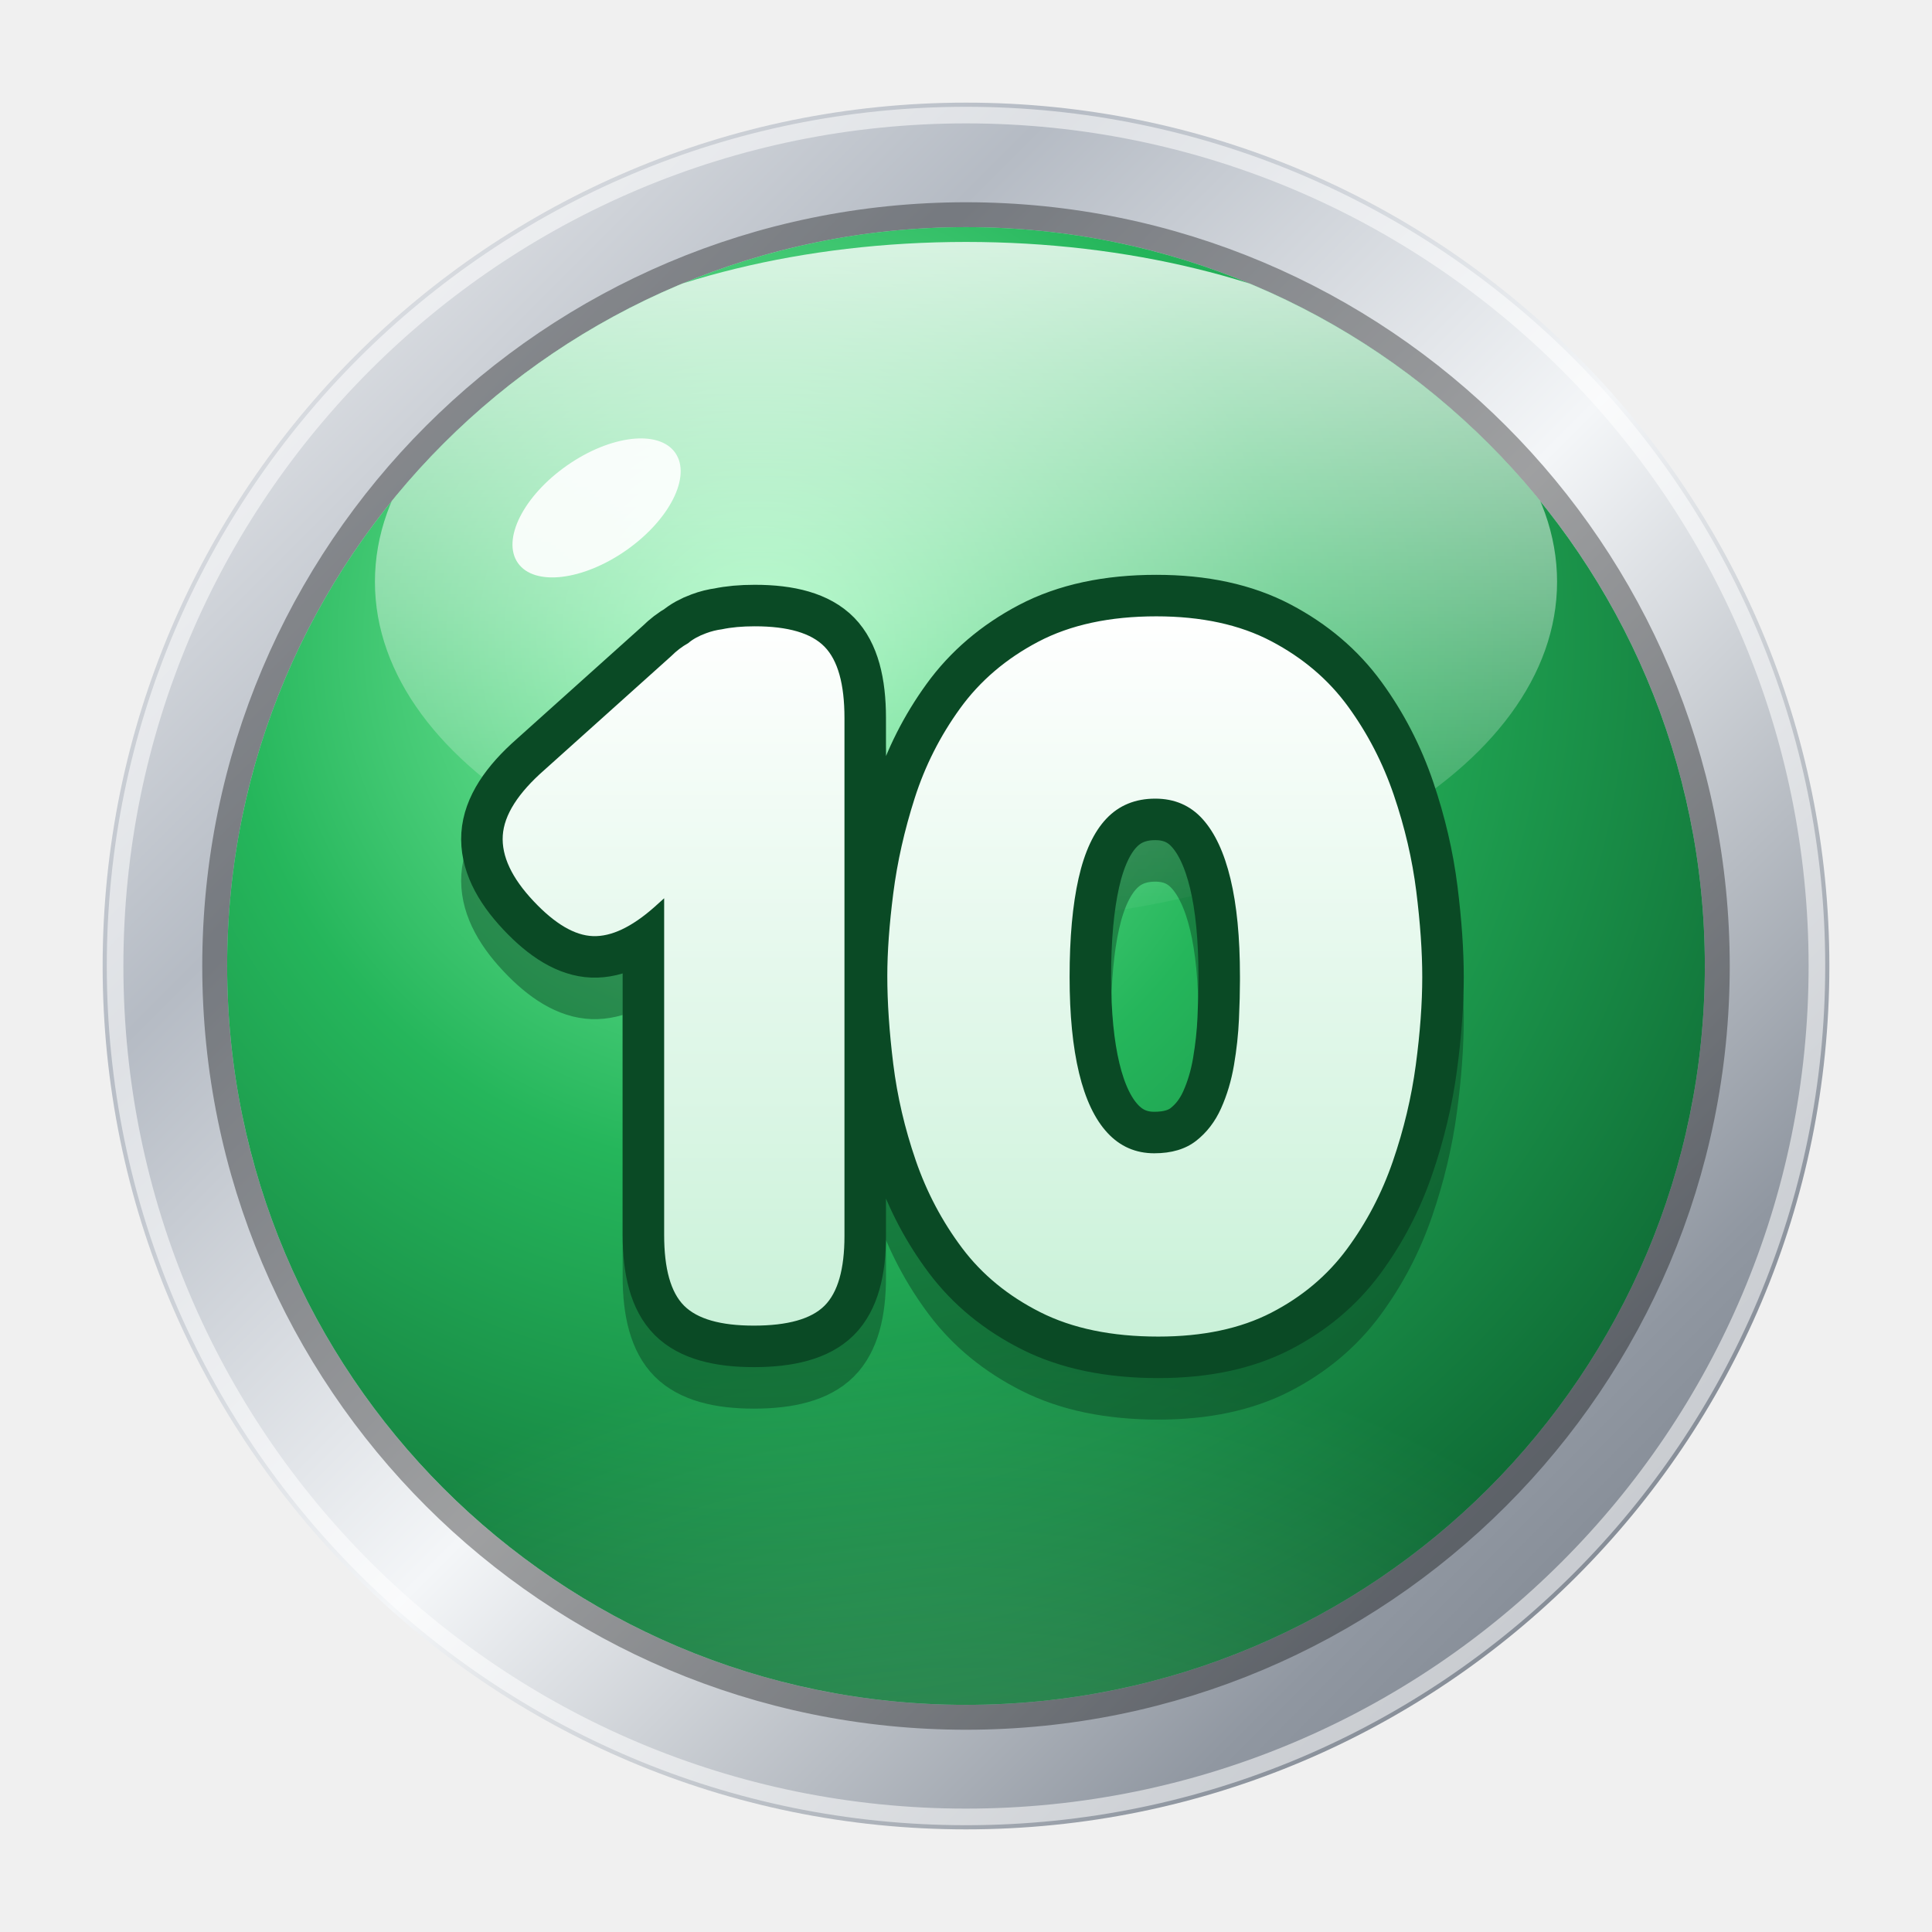
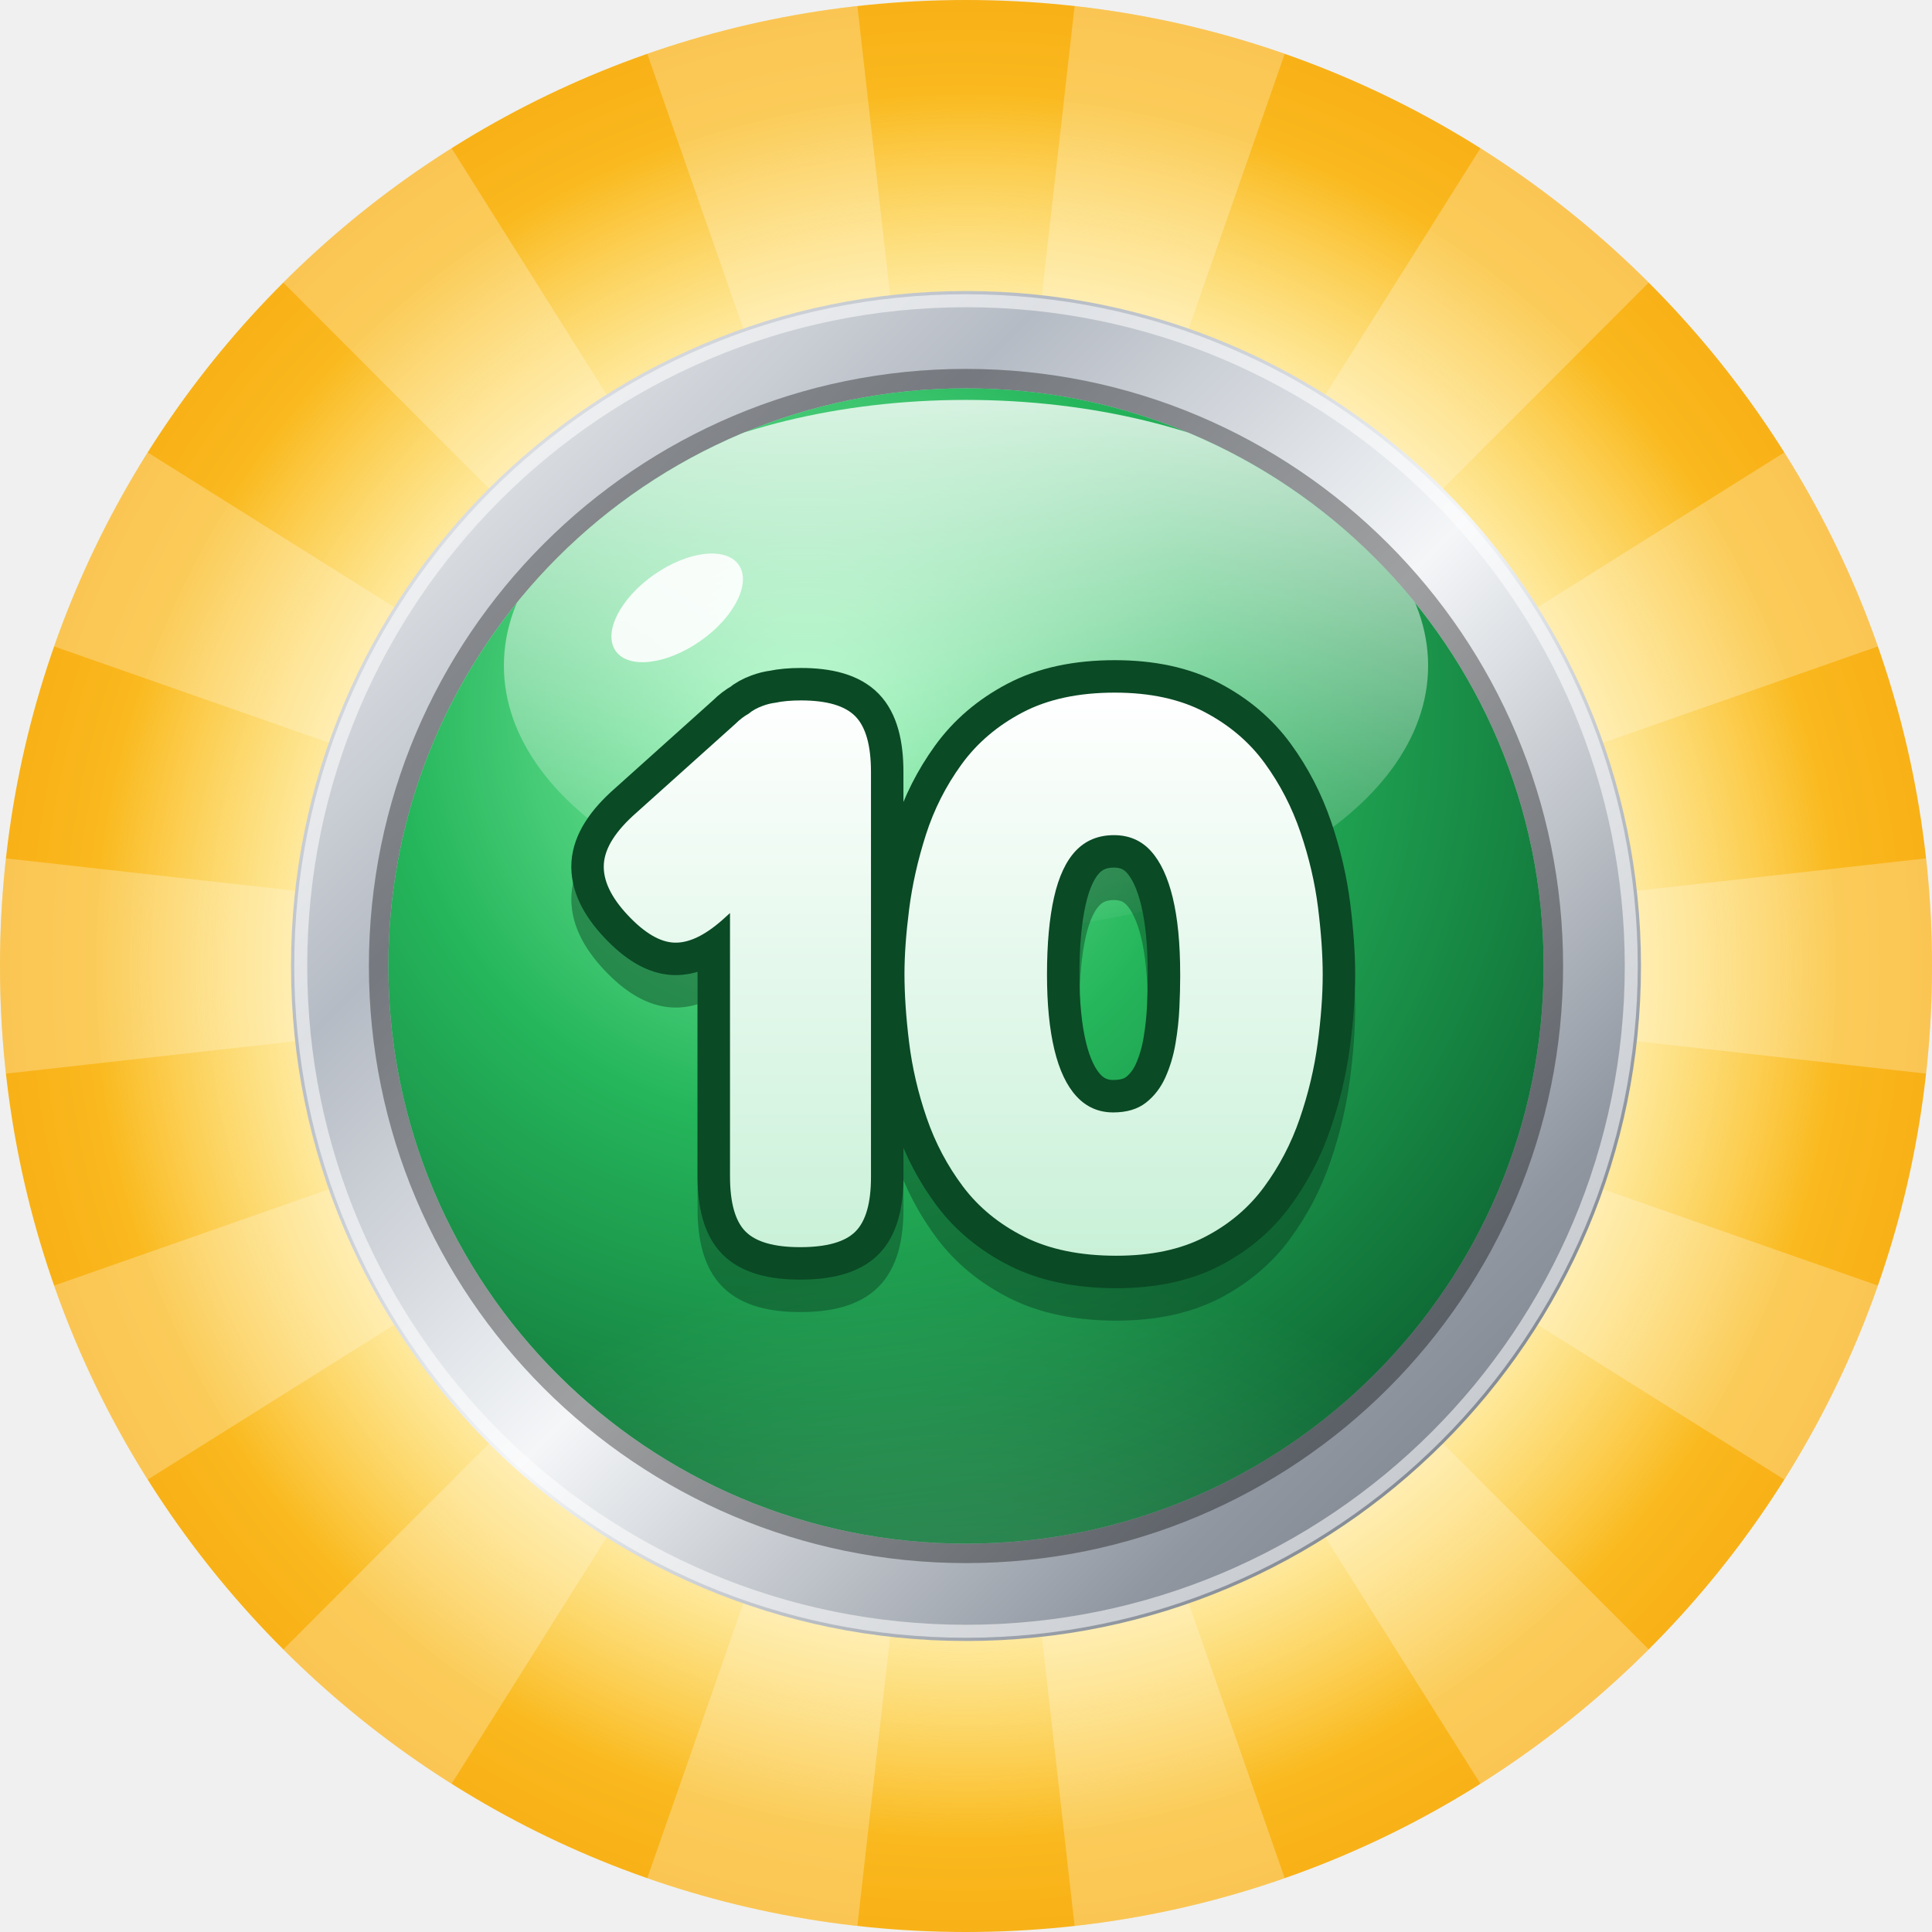
<svg xmlns="http://www.w3.org/2000/svg" viewBox="0 0 512 512" width="512" height="512">
  <defs>
    <linearGradient id="silver" x1="0" y1="0" x2="1" y2="1">
      <stop offset="0" stop-color="#ffffff" />
      <stop offset="0.28" stop-color="#b5bbc4" />
      <stop offset="0.52" stop-color="#f4f6f8" />
      <stop offset="0.8" stop-color="#9097a1" />
      <stop offset="1" stop-color="#6c737d" />
    </linearGradient>
    <radialGradient id="face" cx="36%" cy="28%" r="85%">
      <stop offset="0" stop-color="#8bf6ae" />
      <stop offset="0.42" stop-color="#25b65b" />
      <stop offset="1" stop-color="#0a5a2d" />
    </radialGradient>
    <radialGradient id="faceGlow" cx="50%" cy="100%" r="70%">
      <stop offset="0" stop-color="#b9ffd0" stop-opacity="0.45" />
      <stop offset="1" stop-color="#b9ffd0" stop-opacity="0" />
    </radialGradient>
    <linearGradient id="gloss" x1="0" y1="0" x2="0" y2="1">
      <stop offset="0" stop-color="#fff" stop-opacity="0.8" />
      <stop offset="1" stop-color="#fff" stop-opacity="0.03" />
    </linearGradient>
    <linearGradient id="tenFill" x1="0" y1="0" x2="0" y2="1">
      <stop offset="0" stop-color="#ffffff" />
      <stop offset="1" stop-color="#c9f1d8" />
    </linearGradient>
    <clipPath id="ballClip">
      <circle cx="256" cy="324" r="89" />
    </clipPath>
+     <radialGradient id="sunBg" cx="50%" cy="50%" r="72%">
+       <stop offset="0" stop-color="#fff7b8" />
+       <stop offset="0.38" stop-color="#ffd83d" />
+       <stop offset="0.75" stop-color="#f7a90f" />
+       <stop offset="1" stop-color="#e68a00" />
+     </radialGradient>
+     <radialGradient id="halo" cx="50%" cy="50%" r="50%">
+       <stop offset="0.72" stop-color="#fffbe0" stop-opacity="0.75" />
+       <stop offset="1" stop-color="#fffbe0" stop-opacity="0" />
+     </radialGradient>
+     <clipPath id="round">
+       <circle cx="256" cy="256" r="256" />
+     </clipPath>
  </defs>
-   <g transform="translate(256 256) scale(2.2) translate(-256 -324)">
+   <g clip-path="url(#round)">
+     <rect width="512" height="512" fill="url(#sunBg)" />
+     <g fill="#ffffff" fill-opacity="0.26">
+       <path d="M256 256L951.6 178.0L951.6 334.0Z" />
+       <path d="M256 256L916.6 487.5L848.9 628.1Z" />
+       <path d="M256 256L750.7 751.2L628.7 848.5Z" />
+       <path d="M256 256L486.9 916.8L334.7 951.6Z" />
+       <path d="M256 256L177.3 951.6L25.1 916.8Z" />
+       <path d="M256 256L-116.7 848.5L-238.7 751.2Z" />
+       <path d="M256 256L-336.9 628.1L-404.6 487.5Z" />
+       <path d="M256 256L-439.6 334.0L-439.6 178.0Z" />
+       <path d="M256 256L-404.6 24.5L-336.9 -116.1Z" />
+       <path d="M256 256L-238.7 -239.2L-116.7 -336.5Z" />
+       <path d="M256 256L25.1 -404.8L177.3 -439.6Z" />
+       <path d="M256 256L334.7 -439.6L486.9 -404.8Z" />
+       <path d="M256 256L628.7 -336.5L750.7 -239.2Z" />
+       <path d="M256 256L848.9 -116.1L916.6 24.5Z" />
+     </g>
+     <circle cx="256" cy="256" r="232" fill="url(#halo)" />
+   </g>
+   <g transform="translate(256 256) scale(1.72) translate(-256 -324)">
    <circle cx="256" cy="324" r="104" fill="url(#silver)" />
    <circle cx="256" cy="324" r="102.5" fill="none" stroke="#fff" stroke-opacity="0.55" stroke-width="2" />
    <circle cx="256" cy="324" r="90.5" fill="none" stroke="#000" stroke-opacity="0.35" stroke-width="3" />
    <circle cx="256" cy="324" r="89" fill="url(#face)" />
    <g clip-path="url(#ballClip)">
      <circle cx="256" cy="404.1" r="89" fill="url(#faceGlow)" />
      <ellipse cx="256" cy="277.72" rx="71.2" ry="40.94" fill="url(#gloss)" />
    </g>
    <ellipse cx="211.5" cy="268.82" rx="11.57" ry="6.23" fill="#fff" opacity="0.9" transform="rotate(-35 211.5 268.82)" />
    <path d="M230.44 367.32Q224.44 367.32 222.04 364.92Q219.64 362.52 219.64 356.40L219.64 315.84L218.44 316.92Q214.36 320.52 211.06 320.40Q207.76 320.28 203.92 316.20Q199.96 312 200.20 308.28Q200.44 304.56 205.24 300.36L220.48 286.68Q221.44 285.72 222.52 285.12Q223.36 284.40 224.68 283.92Q225.64 283.56 226.60 283.44Q228.28 283.08 230.56 283.08Q236.56 283.08 238.96 285.54Q241.36 288 241.36 294.12L241.36 356.52Q241.36 362.52 238.96 364.92Q236.56 367.32 230.44 367.32M279.16 368.64Q270.76 368.64 264.94 365.70Q259.12 362.76 255.52 357.96Q251.92 353.16 249.94 347.40Q247.96 341.64 247.24 335.82Q246.52 330 246.52 325.20Q246.52 320.88 247.24 315.24Q247.96 309.60 249.82 303.78Q251.68 297.96 255.28 292.98Q258.88 288 264.70 284.94Q270.52 281.88 278.92 281.88Q287.08 281.88 292.78 284.88Q298.48 287.88 302.02 292.74Q305.56 297.60 307.54 303.42Q309.52 309.24 310.24 315Q310.96 320.76 310.96 325.32Q310.96 330.12 310.18 335.94Q309.40 341.76 307.42 347.52Q305.44 353.28 301.90 358.08Q298.36 362.88 292.78 365.76Q287.20 368.64 279.16 368.64M278.68 346.56Q281.80 346.56 283.72 345.06Q285.64 343.56 286.72 341.16Q287.80 338.76 288.28 335.94Q288.76 333.12 288.88 330.42Q289 327.72 289 325.80L289 325.20Q289 318.24 287.86 313.50Q286.72 308.76 284.50 306.30Q282.28 303.84 278.80 303.84Q275.20 303.84 272.92 306.24Q270.64 308.64 269.56 313.44Q268.48 318.24 268.48 325.32Q268.48 332.16 269.62 336.90Q270.76 341.64 273.04 344.10Q275.32 346.56 278.68 346.56" transform="translate(0 5)" fill="#04321a" opacity="0.4" stroke="#04321a" stroke-width="10" stroke-linejoin="round" />
    <path d="M230.44 367.32Q224.44 367.32 222.04 364.92Q219.64 362.52 219.64 356.40L219.64 315.84L218.44 316.92Q214.36 320.52 211.06 320.40Q207.76 320.28 203.92 316.20Q199.96 312 200.20 308.28Q200.44 304.56 205.24 300.36L220.48 286.68Q221.44 285.72 222.52 285.12Q223.36 284.40 224.68 283.92Q225.64 283.56 226.60 283.44Q228.28 283.08 230.56 283.08Q236.56 283.08 238.96 285.54Q241.36 288 241.36 294.12L241.36 356.52Q241.36 362.52 238.96 364.92Q236.56 367.32 230.44 367.32M279.16 368.64Q270.76 368.64 264.94 365.70Q259.12 362.76 255.52 357.96Q251.92 353.16 249.94 347.40Q247.96 341.64 247.24 335.82Q246.52 330 246.52 325.20Q246.52 320.88 247.24 315.24Q247.96 309.60 249.82 303.78Q251.68 297.96 255.28 292.98Q258.88 288 264.70 284.94Q270.52 281.88 278.92 281.88Q287.08 281.88 292.78 284.88Q298.48 287.88 302.02 292.74Q305.56 297.60 307.54 303.42Q309.52 309.24 310.24 315Q310.96 320.76 310.96 325.32Q310.96 330.12 310.18 335.94Q309.40 341.76 307.42 347.52Q305.44 353.28 301.90 358.08Q298.36 362.88 292.78 365.76Q287.20 368.64 279.16 368.64M278.68 346.56Q281.80 346.56 283.72 345.06Q285.64 343.56 286.72 341.16Q287.80 338.76 288.28 335.94Q288.76 333.12 288.88 330.42Q289 327.72 289 325.80L289 325.20Q289 318.24 287.86 313.50Q286.72 308.76 284.50 306.30Q282.28 303.84 278.80 303.84Q275.20 303.84 272.92 306.24Q270.64 308.64 269.56 313.44Q268.48 318.24 268.48 325.32Q268.48 332.16 269.62 336.90Q270.76 341.64 273.04 344.10Q275.32 346.56 278.68 346.56" fill="#0a4a25" stroke="#0a4a25" stroke-width="10" stroke-linejoin="round" />
    <path d="M230.44 367.32Q224.44 367.32 222.04 364.92Q219.64 362.52 219.64 356.40L219.64 315.84L218.44 316.92Q214.36 320.52 211.06 320.40Q207.76 320.28 203.92 316.20Q199.96 312 200.20 308.28Q200.44 304.56 205.24 300.36L220.48 286.68Q221.44 285.72 222.52 285.12Q223.36 284.40 224.68 283.92Q225.64 283.56 226.60 283.44Q228.28 283.08 230.56 283.08Q236.56 283.08 238.96 285.54Q241.36 288 241.36 294.12L241.36 356.52Q241.36 362.52 238.96 364.92Q236.56 367.32 230.44 367.32M279.16 368.64Q270.76 368.64 264.94 365.70Q259.12 362.76 255.52 357.96Q251.92 353.16 249.94 347.40Q247.96 341.64 247.24 335.82Q246.52 330 246.52 325.20Q246.52 320.88 247.24 315.24Q247.96 309.60 249.82 303.78Q251.68 297.96 255.28 292.98Q258.88 288 264.70 284.94Q270.52 281.88 278.92 281.88Q287.08 281.88 292.78 284.88Q298.48 287.88 302.02 292.74Q305.56 297.60 307.54 303.42Q309.52 309.24 310.24 315Q310.96 320.76 310.96 325.32Q310.96 330.12 310.18 335.94Q309.40 341.76 307.42 347.52Q305.44 353.28 301.90 358.08Q298.36 362.88 292.78 365.76Q287.20 368.64 279.16 368.64M278.68 346.56Q281.80 346.56 283.72 345.06Q285.64 343.56 286.72 341.16Q287.80 338.76 288.28 335.94Q288.76 333.12 288.88 330.42Q289 327.72 289 325.80L289 325.20Q289 318.24 287.86 313.50Q286.72 308.76 284.50 306.30Q282.28 303.84 278.80 303.84Q275.20 303.84 272.92 306.24Q270.64 308.64 269.56 313.44Q268.48 318.24 268.48 325.32Q268.48 332.16 269.62 336.90Q270.76 341.64 273.04 344.10Q275.32 346.56 278.68 346.56" fill="url(#tenFill)" />
  </g>
</svg>
